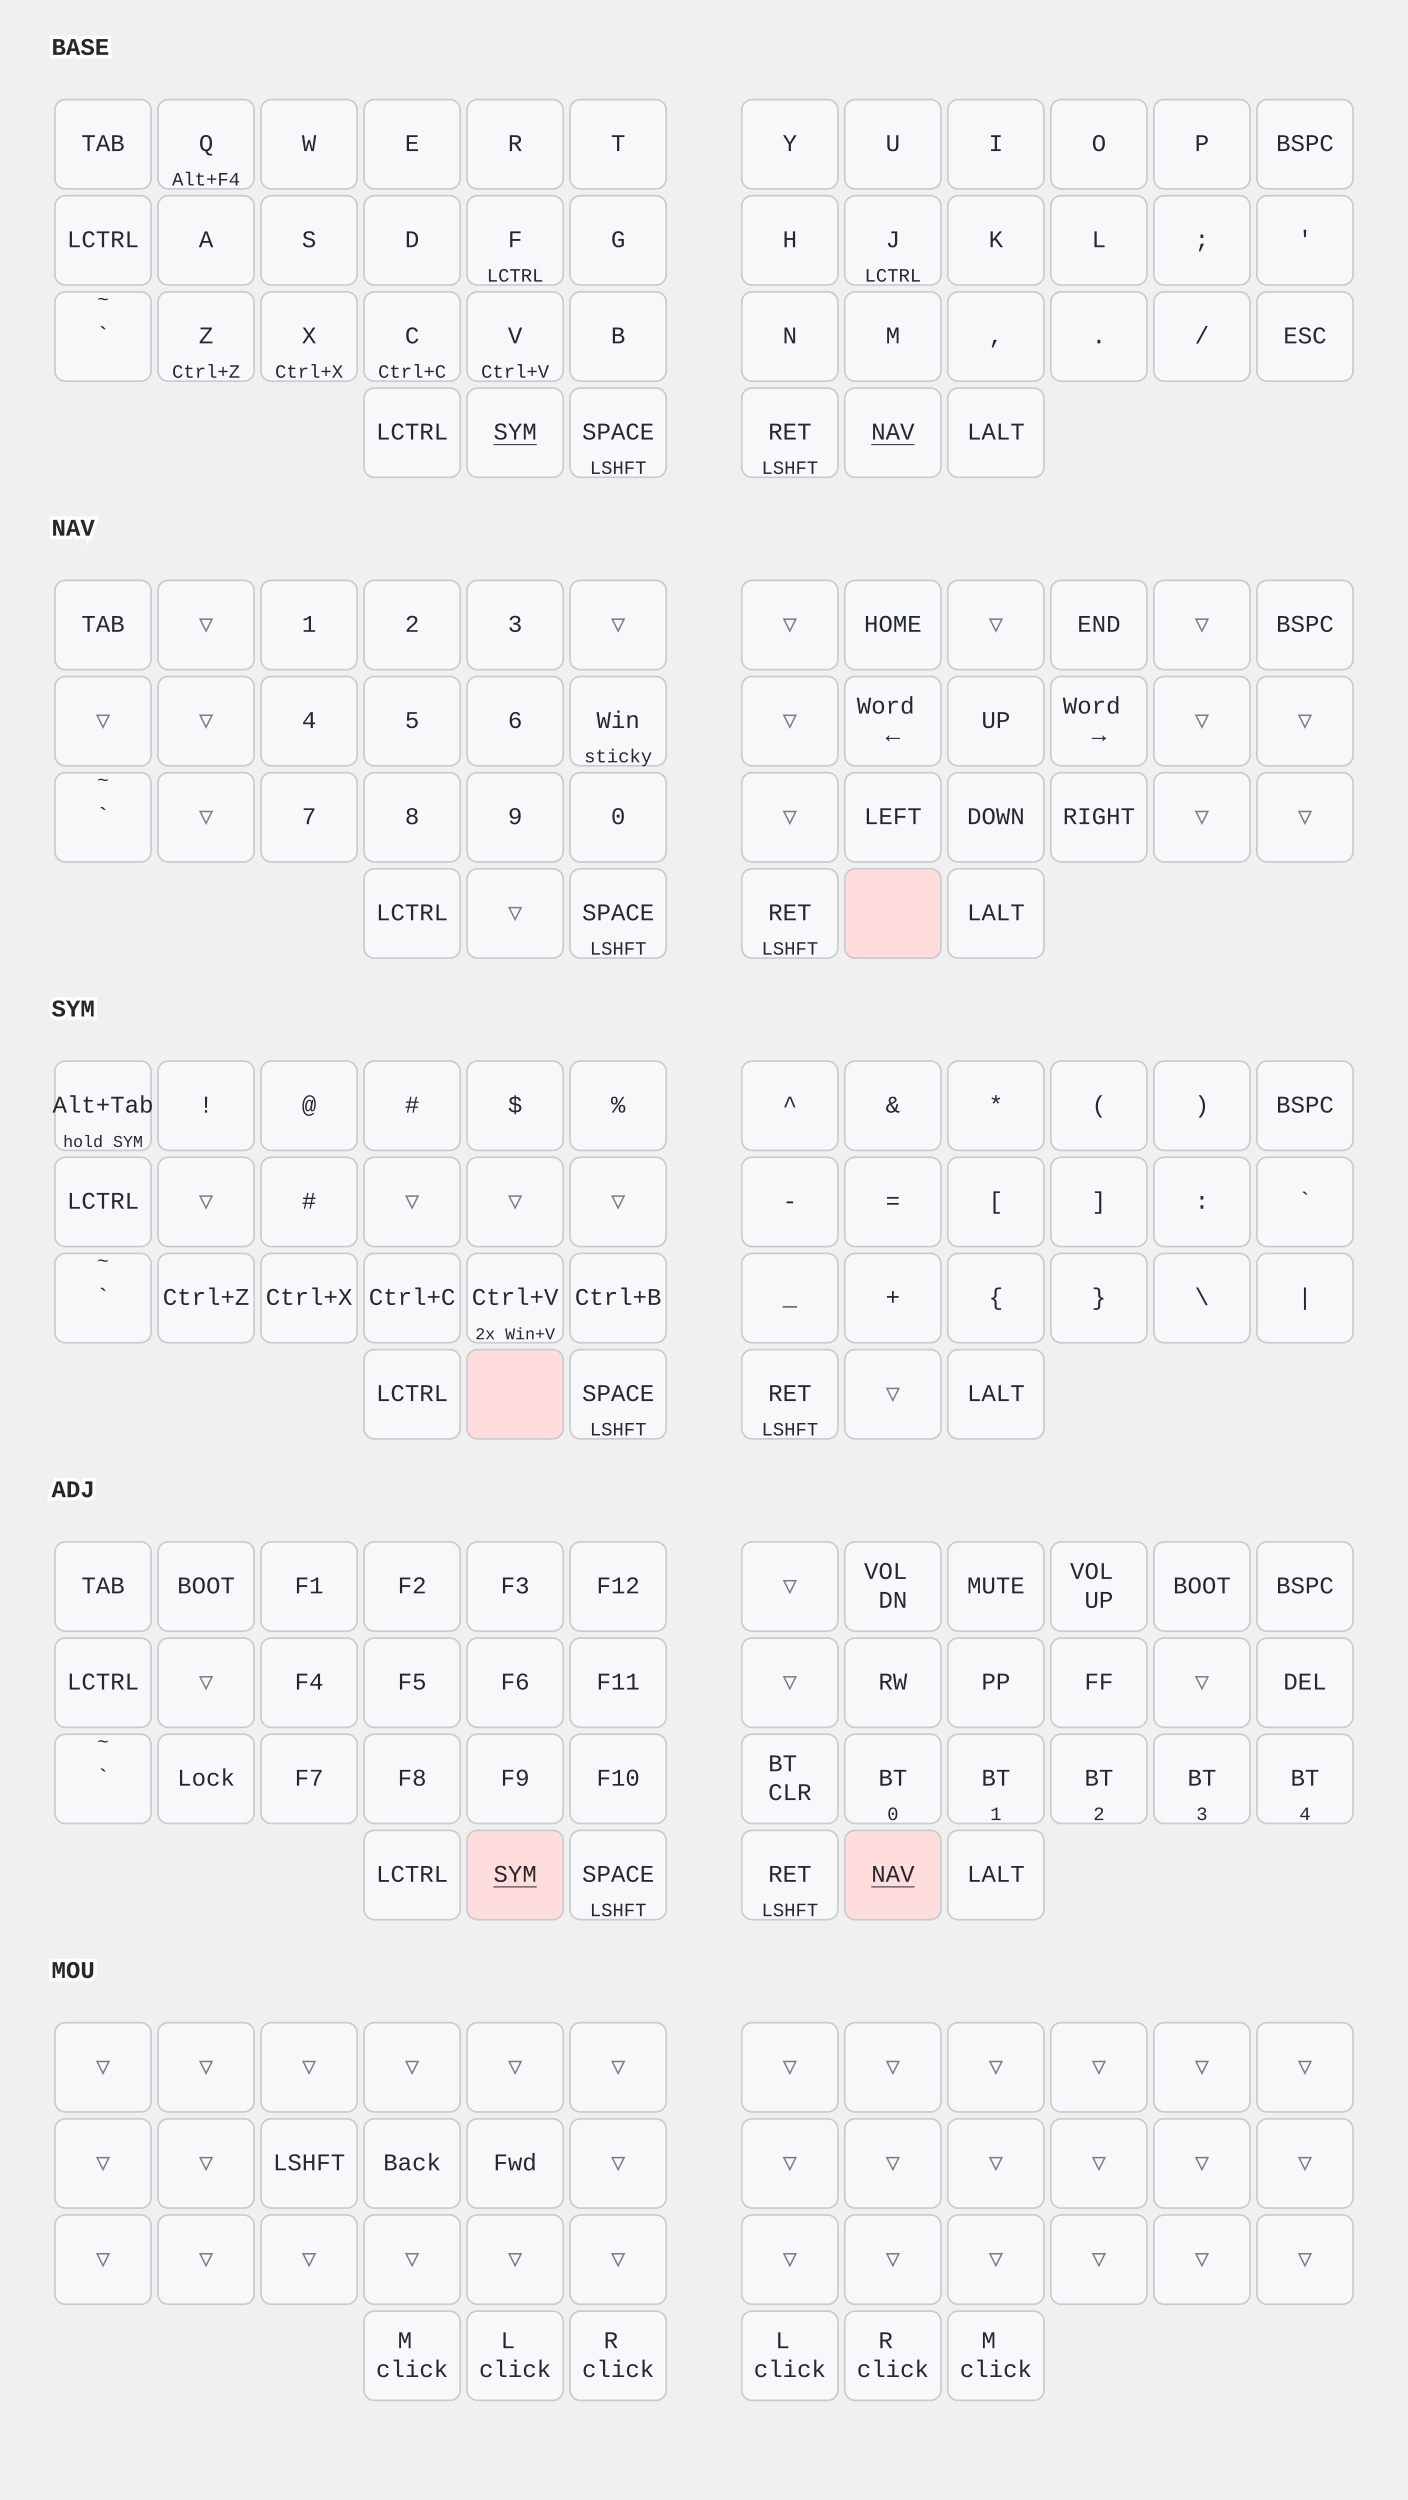
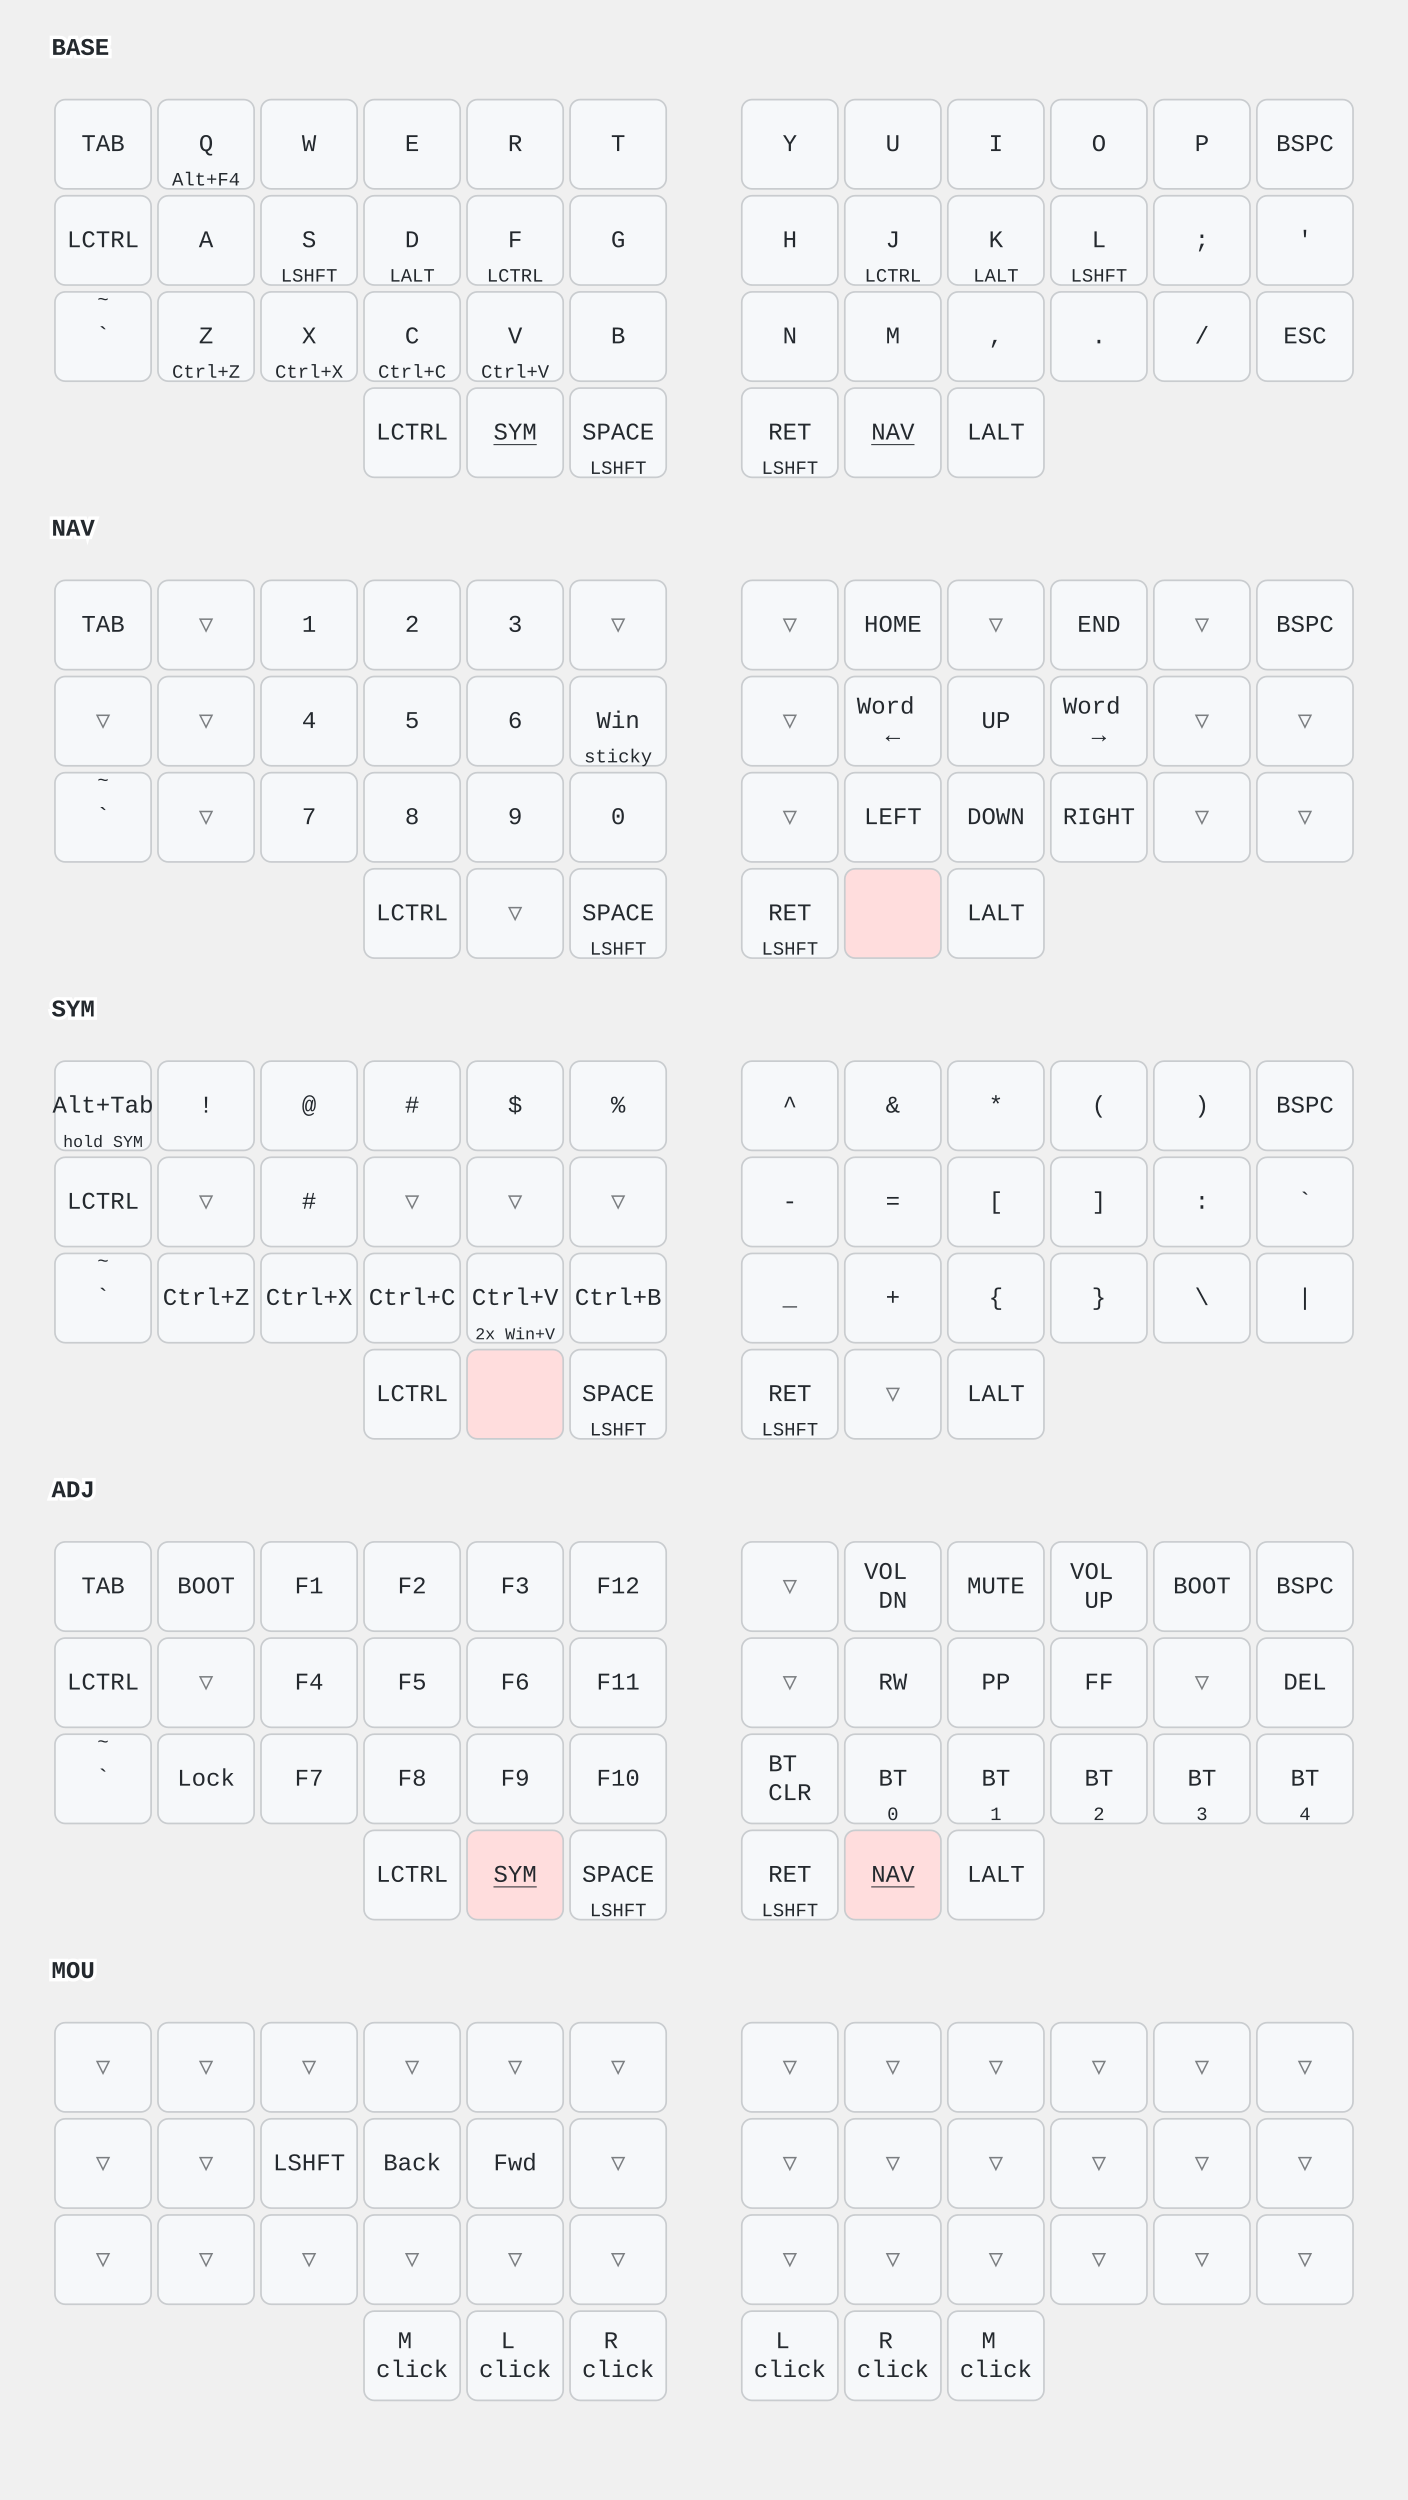
<svg xmlns="http://www.w3.org/2000/svg" width="820" height="1456" viewBox="0 0 820 1456" class="keymap">
  <style>/* inherit to force styles through use tags */
svg path {
    fill: inherit;
}

/* font and background color specifications */
svg.keymap {
    font-family: SFMono-Regular,Consolas,Liberation Mono,Menlo,monospace;
    font-size: 14px;
    font-kerning: normal;
    text-rendering: optimizeLegibility;
    fill: #24292e;
}

/* default key styling */
rect.key {
    fill: #f6f8fa;
}

rect.key, rect.combo {
    stroke: #c9cccf;
    stroke-width: 1;
}

/* default key side styling, only used is draw_key_sides is set */
rect.side {
    filter: brightness(90%);
}

/* color accent for combo boxes */
rect.combo, rect.combo-separate {
    fill: #cdf;
}

/* color accent for held keys */
rect.held, rect.combo.held {
    fill: #fdd;
}

/* color accent for ghost (optional) keys */
rect.ghost, rect.combo.ghost {
    stroke-dasharray: 4, 4;
    stroke-width: 2;
}

text {
    text-anchor: middle;
    dominant-baseline: middle;
}

/* styling for layer labels */
text.label {
    font-weight: bold;
    text-anchor: start;
    stroke: white;
    stroke-width: 4;
    paint-order: stroke;
}

/* styling for optional footer */
text.footer {
    text-anchor: end;
    dominant-baseline: auto;
    stroke: white;
    stroke-width: 4;
    paint-order: stroke;
}

/* styling for combo tap, and key non-tap label text */
text.combo, text.hold, text.shifted, text.left, text.right, text.tl, text.tr, text.bl, text.br {
    font-size: 11px;
}

text.hold, text.bl, text.br {
    text-anchor: middle;
    dominant-baseline: auto;
}

text.shifted, text.tl, text.tr {
    text-anchor: middle;
    dominant-baseline: hanging;
}

text.left, text.tl, text.bl {
    text-anchor: start;
}

text.right, text.tr, text.br {
    text-anchor: end;
}

text.layer-activator {
    text-decoration: underline;
}

/* styling for hold/shifted label text in combo box */
text.combo.hold, text.combo.shifted, text.combo.left, text.combo.right {
    font-size: 8px;
}

/* lighter symbol for transparent keys */
text.trans {
    fill: #7b7e81;
}

/* styling for combo dendrons */
path.combo {
    stroke-width: 1;
    stroke: gray;
    fill: none;
}

/* Start Tabler Icons Cleanup */
/* cannot use height/width with glyphs */
.icon-tabler &gt; path {
    fill: inherit;
    stroke: inherit;
    stroke-width: 2;
}
/* hide tabler's default box */
.icon-tabler &gt; path[stroke="none"][fill="none"] {
    visibility: hidden;
}
/* End Tabler Icons Cleanup */

@media (prefers-color-scheme: dark) {
svg.keymap { fill: #d1d6db; }
rect.key { fill: #3f4750; }
rect.key, rect.combo { stroke: #60666c; }
rect.combo, rect.combo-separate { fill: #1f3d7a; }
rect.held, rect.combo.held { fill: #854747; }
text.label, text.footer { stroke: black; }
text.trans { fill: #7e8184; }
path.combo { stroke: #7f7f7f; }

}</style>
  <g transform="translate(30, 0)" class="layer-BASE">
    <text x="0" y="28" class="label" id="BASE">BASE</text>
    <g transform="translate(0, 56)">
      <g transform="translate(30, 28)" class="key keypos-0">
        <rect rx="6" ry="6" x="-28" y="-26" width="56" height="52" class="key" />
        <text x="0" y="0" class="key tap">TAB</text>
      </g>
      <g transform="translate(90, 28)" class="key keypos-1">
        <rect rx="6" ry="6" x="-28" y="-26" width="56" height="52" class="key" />
        <text x="0" y="0" class="key tap">Q</text>
        <text x="0" y="24" class="key hold">Alt+F4</text>
      </g>
      <g transform="translate(150, 28)" class="key keypos-2">
        <rect rx="6" ry="6" x="-28" y="-26" width="56" height="52" class="key" />
        <text x="0" y="0" class="key tap">W</text>
      </g>
      <g transform="translate(210, 28)" class="key keypos-3">
        <rect rx="6" ry="6" x="-28" y="-26" width="56" height="52" class="key" />
        <text x="0" y="0" class="key tap">E</text>
      </g>
      <g transform="translate(270, 28)" class="key keypos-4">
        <rect rx="6" ry="6" x="-28" y="-26" width="56" height="52" class="key" />
        <text x="0" y="0" class="key tap">R</text>
      </g>
      <g transform="translate(330, 28)" class="key keypos-5">
        <rect rx="6" ry="6" x="-28" y="-26" width="56" height="52" class="key" />
        <text x="0" y="0" class="key tap">T</text>
      </g>
      <g transform="translate(430, 28)" class="key keypos-6">
        <rect rx="6" ry="6" x="-28" y="-26" width="56" height="52" class="key" />
        <text x="0" y="0" class="key tap">Y</text>
      </g>
      <g transform="translate(490, 28)" class="key keypos-7">
        <rect rx="6" ry="6" x="-28" y="-26" width="56" height="52" class="key" />
        <text x="0" y="0" class="key tap">U</text>
      </g>
      <g transform="translate(550, 28)" class="key keypos-8">
        <rect rx="6" ry="6" x="-28" y="-26" width="56" height="52" class="key" />
        <text x="0" y="0" class="key tap">I</text>
      </g>
      <g transform="translate(610, 28)" class="key keypos-9">
        <rect rx="6" ry="6" x="-28" y="-26" width="56" height="52" class="key" />
        <text x="0" y="0" class="key tap">O</text>
      </g>
      <g transform="translate(670, 28)" class="key keypos-10">
        <rect rx="6" ry="6" x="-28" y="-26" width="56" height="52" class="key" />
        <text x="0" y="0" class="key tap">P</text>
      </g>
      <g transform="translate(730, 28)" class="key keypos-11">
        <rect rx="6" ry="6" x="-28" y="-26" width="56" height="52" class="key" />
        <text x="0" y="0" class="key tap">BSPC</text>
      </g>
      <g transform="translate(30, 84)" class="key keypos-12">
        <rect rx="6" ry="6" x="-28" y="-26" width="56" height="52" class="key" />
        <text x="0" y="0" class="key tap">LCTRL</text>
      </g>
      <g transform="translate(90, 84)" class="key keypos-13">
        <rect rx="6" ry="6" x="-28" y="-26" width="56" height="52" class="key" />
        <text x="0" y="0" class="key tap">A</text>
      </g>
      <g transform="translate(150, 84)" class="key keypos-14">
        <rect rx="6" ry="6" x="-28" y="-26" width="56" height="52" class="key" />
        <text x="0" y="0" class="key tap">S</text>
+         <text x="0" y="24" class="key hold">LSHFT</text>
      </g>
      <g transform="translate(210, 84)" class="key keypos-15">
        <rect rx="6" ry="6" x="-28" y="-26" width="56" height="52" class="key" />
        <text x="0" y="0" class="key tap">D</text>
+         <text x="0" y="24" class="key hold">LALT</text>
      </g>
      <g transform="translate(270, 84)" class="key keypos-16">
        <rect rx="6" ry="6" x="-28" y="-26" width="56" height="52" class="key" />
        <text x="0" y="0" class="key tap">F</text>
        <text x="0" y="24" class="key hold">LCTRL</text>
      </g>
      <g transform="translate(330, 84)" class="key keypos-17">
        <rect rx="6" ry="6" x="-28" y="-26" width="56" height="52" class="key" />
        <text x="0" y="0" class="key tap">G</text>
      </g>
      <g transform="translate(430, 84)" class="key keypos-18">
        <rect rx="6" ry="6" x="-28" y="-26" width="56" height="52" class="key" />
        <text x="0" y="0" class="key tap">H</text>
      </g>
      <g transform="translate(490, 84)" class="key keypos-19">
        <rect rx="6" ry="6" x="-28" y="-26" width="56" height="52" class="key" />
        <text x="0" y="0" class="key tap">J</text>
        <text x="0" y="24" class="key hold">LCTRL</text>
      </g>
      <g transform="translate(550, 84)" class="key keypos-20">
        <rect rx="6" ry="6" x="-28" y="-26" width="56" height="52" class="key" />
        <text x="0" y="0" class="key tap">K</text>
+         <text x="0" y="24" class="key hold">LALT</text>
      </g>
      <g transform="translate(610, 84)" class="key keypos-21">
        <rect rx="6" ry="6" x="-28" y="-26" width="56" height="52" class="key" />
        <text x="0" y="0" class="key tap">L</text>
+         <text x="0" y="24" class="key hold">LSHFT</text>
      </g>
      <g transform="translate(670, 84)" class="key keypos-22">
        <rect rx="6" ry="6" x="-28" y="-26" width="56" height="52" class="key" />
        <text x="0" y="0" class="key tap">;</text>
      </g>
      <g transform="translate(730, 84)" class="key keypos-23">
        <rect rx="6" ry="6" x="-28" y="-26" width="56" height="52" class="key" />
        <text x="0" y="0" class="key tap">'</text>
      </g>
      <g transform="translate(30, 140)" class="key keypos-24">
        <rect rx="6" ry="6" x="-28" y="-26" width="56" height="52" class="key" />
        <text x="0" y="0" class="key tap">`</text>
        <text x="0" y="-24" class="key shifted">~</text>
      </g>
      <g transform="translate(90, 140)" class="key keypos-25">
        <rect rx="6" ry="6" x="-28" y="-26" width="56" height="52" class="key" />
        <text x="0" y="0" class="key tap">Z</text>
        <text x="0" y="24" class="key hold">Ctrl+Z</text>
      </g>
      <g transform="translate(150, 140)" class="key keypos-26">
        <rect rx="6" ry="6" x="-28" y="-26" width="56" height="52" class="key" />
        <text x="0" y="0" class="key tap">X</text>
        <text x="0" y="24" class="key hold">Ctrl+X</text>
      </g>
      <g transform="translate(210, 140)" class="key keypos-27">
        <rect rx="6" ry="6" x="-28" y="-26" width="56" height="52" class="key" />
        <text x="0" y="0" class="key tap">C</text>
        <text x="0" y="24" class="key hold">Ctrl+C</text>
      </g>
      <g transform="translate(270, 140)" class="key keypos-28">
        <rect rx="6" ry="6" x="-28" y="-26" width="56" height="52" class="key" />
        <text x="0" y="0" class="key tap">V</text>
        <text x="0" y="24" class="key hold">Ctrl+V</text>
      </g>
      <g transform="translate(330, 140)" class="key keypos-29">
        <rect rx="6" ry="6" x="-28" y="-26" width="56" height="52" class="key" />
        <text x="0" y="0" class="key tap">B</text>
      </g>
      <g transform="translate(430, 140)" class="key keypos-30">
        <rect rx="6" ry="6" x="-28" y="-26" width="56" height="52" class="key" />
        <text x="0" y="0" class="key tap">N</text>
      </g>
      <g transform="translate(490, 140)" class="key keypos-31">
        <rect rx="6" ry="6" x="-28" y="-26" width="56" height="52" class="key" />
        <text x="0" y="0" class="key tap">M</text>
      </g>
      <g transform="translate(550, 140)" class="key keypos-32">
        <rect rx="6" ry="6" x="-28" y="-26" width="56" height="52" class="key" />
        <text x="0" y="0" class="key tap">,</text>
      </g>
      <g transform="translate(610, 140)" class="key keypos-33">
        <rect rx="6" ry="6" x="-28" y="-26" width="56" height="52" class="key" />
        <text x="0" y="0" class="key tap">.</text>
      </g>
      <g transform="translate(670, 140)" class="key keypos-34">
        <rect rx="6" ry="6" x="-28" y="-26" width="56" height="52" class="key" />
        <text x="0" y="0" class="key tap">/</text>
      </g>
      <g transform="translate(730, 140)" class="key keypos-35">
        <rect rx="6" ry="6" x="-28" y="-26" width="56" height="52" class="key" />
        <text x="0" y="0" class="key tap">ESC</text>
      </g>
      <g transform="translate(210, 196)" class="key keypos-36">
        <rect rx="6" ry="6" x="-28" y="-26" width="56" height="52" class="key" />
        <text x="0" y="0" class="key tap">LCTRL</text>
      </g>
      <g transform="translate(270, 196)" class="key keypos-37">
        <rect rx="6" ry="6" x="-28" y="-26" width="56" height="52" class="key" />
        <a href="#SYM">
          <text x="0" y="0" class="key tap layer-activator">SYM</text>
        </a>
      </g>
      <g transform="translate(330, 196)" class="key keypos-38">
        <rect rx="6" ry="6" x="-28" y="-26" width="56" height="52" class="key" />
        <text x="0" y="0" class="key tap">SPACE</text>
        <text x="0" y="24" class="key hold">LSHFT</text>
      </g>
      <g transform="translate(430, 196)" class="key keypos-39">
        <rect rx="6" ry="6" x="-28" y="-26" width="56" height="52" class="key" />
        <text x="0" y="0" class="key tap">RET</text>
        <text x="0" y="24" class="key hold">LSHFT</text>
      </g>
      <g transform="translate(490, 196)" class="key keypos-40">
        <rect rx="6" ry="6" x="-28" y="-26" width="56" height="52" class="key" />
        <a href="#NAV">
          <text x="0" y="0" class="key tap layer-activator">NAV</text>
        </a>
      </g>
      <g transform="translate(550, 196)" class="key keypos-41">
        <rect rx="6" ry="6" x="-28" y="-26" width="56" height="52" class="key" />
        <text x="0" y="0" class="key tap">LALT</text>
      </g>
    </g>
  </g>
  <g transform="translate(30, 280)" class="layer-NAV">
    <text x="0" y="28" class="label" id="NAV">NAV</text>
    <g transform="translate(0, 56)">
      <g transform="translate(30, 28)" class="key keypos-0">
        <rect rx="6" ry="6" x="-28" y="-26" width="56" height="52" class="key" />
        <text x="0" y="0" class="key tap">TAB</text>
      </g>
      <g transform="translate(90, 28)" class="key trans keypos-1">
        <rect rx="6" ry="6" x="-28" y="-26" width="56" height="52" class="key trans" />
        <text x="0" y="0" class="key trans tap">▽</text>
      </g>
      <g transform="translate(150, 28)" class="key keypos-2">
        <rect rx="6" ry="6" x="-28" y="-26" width="56" height="52" class="key" />
        <text x="0" y="0" class="key tap">1</text>
      </g>
      <g transform="translate(210, 28)" class="key keypos-3">
        <rect rx="6" ry="6" x="-28" y="-26" width="56" height="52" class="key" />
        <text x="0" y="0" class="key tap">2</text>
      </g>
      <g transform="translate(270, 28)" class="key keypos-4">
        <rect rx="6" ry="6" x="-28" y="-26" width="56" height="52" class="key" />
        <text x="0" y="0" class="key tap">3</text>
      </g>
      <g transform="translate(330, 28)" class="key trans keypos-5">
        <rect rx="6" ry="6" x="-28" y="-26" width="56" height="52" class="key trans" />
        <text x="0" y="0" class="key trans tap">▽</text>
      </g>
      <g transform="translate(430, 28)" class="key trans keypos-6">
        <rect rx="6" ry="6" x="-28" y="-26" width="56" height="52" class="key trans" />
        <text x="0" y="0" class="key trans tap">▽</text>
      </g>
      <g transform="translate(490, 28)" class="key keypos-7">
        <rect rx="6" ry="6" x="-28" y="-26" width="56" height="52" class="key" />
        <text x="0" y="0" class="key tap">HOME</text>
      </g>
      <g transform="translate(550, 28)" class="key trans keypos-8">
        <rect rx="6" ry="6" x="-28" y="-26" width="56" height="52" class="key trans" />
        <text x="0" y="0" class="key trans tap">▽</text>
      </g>
      <g transform="translate(610, 28)" class="key keypos-9">
        <rect rx="6" ry="6" x="-28" y="-26" width="56" height="52" class="key" />
        <text x="0" y="0" class="key tap">END</text>
      </g>
      <g transform="translate(670, 28)" class="key trans keypos-10">
        <rect rx="6" ry="6" x="-28" y="-26" width="56" height="52" class="key trans" />
        <text x="0" y="0" class="key trans tap">▽</text>
      </g>
      <g transform="translate(730, 28)" class="key keypos-11">
        <rect rx="6" ry="6" x="-28" y="-26" width="56" height="52" class="key" />
        <text x="0" y="0" class="key tap">BSPC</text>
      </g>
      <g transform="translate(30, 84)" class="key trans keypos-12">
        <rect rx="6" ry="6" x="-28" y="-26" width="56" height="52" class="key trans" />
        <text x="0" y="0" class="key trans tap">▽</text>
      </g>
      <g transform="translate(90, 84)" class="key trans keypos-13">
        <rect rx="6" ry="6" x="-28" y="-26" width="56" height="52" class="key trans" />
        <text x="0" y="0" class="key trans tap">▽</text>
      </g>
      <g transform="translate(150, 84)" class="key keypos-14">
        <rect rx="6" ry="6" x="-28" y="-26" width="56" height="52" class="key" />
        <text x="0" y="0" class="key tap">4</text>
      </g>
      <g transform="translate(210, 84)" class="key keypos-15">
        <rect rx="6" ry="6" x="-28" y="-26" width="56" height="52" class="key" />
        <text x="0" y="0" class="key tap">5</text>
      </g>
      <g transform="translate(270, 84)" class="key keypos-16">
        <rect rx="6" ry="6" x="-28" y="-26" width="56" height="52" class="key" />
        <text x="0" y="0" class="key tap">6</text>
      </g>
      <g transform="translate(330, 84)" class="key keypos-17">
        <rect rx="6" ry="6" x="-28" y="-26" width="56" height="52" class="key" />
        <text x="0" y="0" class="key tap">Win</text>
        <text x="0" y="24" class="key hold">sticky</text>
      </g>
      <g transform="translate(430, 84)" class="key trans keypos-18">
        <rect rx="6" ry="6" x="-28" y="-26" width="56" height="52" class="key trans" />
        <text x="0" y="0" class="key trans tap">▽</text>
      </g>
      <g transform="translate(490, 84)" class="key keypos-19">
        <rect rx="6" ry="6" x="-28" y="-26" width="56" height="52" class="key" />
        <text x="0" y="0" class="key tap">
          <tspan x="0" dy="-0.6em">Word</tspan>
          <tspan x="0" dy="1.2em">←</tspan>
        </text>
      </g>
      <g transform="translate(550, 84)" class="key keypos-20">
        <rect rx="6" ry="6" x="-28" y="-26" width="56" height="52" class="key" />
        <text x="0" y="0" class="key tap">UP</text>
      </g>
      <g transform="translate(610, 84)" class="key keypos-21">
        <rect rx="6" ry="6" x="-28" y="-26" width="56" height="52" class="key" />
        <text x="0" y="0" class="key tap">
          <tspan x="0" dy="-0.6em">Word</tspan>
          <tspan x="0" dy="1.2em">→</tspan>
        </text>
      </g>
      <g transform="translate(670, 84)" class="key trans keypos-22">
        <rect rx="6" ry="6" x="-28" y="-26" width="56" height="52" class="key trans" />
        <text x="0" y="0" class="key trans tap">▽</text>
      </g>
      <g transform="translate(730, 84)" class="key trans keypos-23">
        <rect rx="6" ry="6" x="-28" y="-26" width="56" height="52" class="key trans" />
        <text x="0" y="0" class="key trans tap">▽</text>
      </g>
      <g transform="translate(30, 140)" class="key keypos-24">
        <rect rx="6" ry="6" x="-28" y="-26" width="56" height="52" class="key" />
        <text x="0" y="0" class="key tap">`</text>
        <text x="0" y="-24" class="key shifted">~</text>
      </g>
      <g transform="translate(90, 140)" class="key trans keypos-25">
        <rect rx="6" ry="6" x="-28" y="-26" width="56" height="52" class="key trans" />
        <text x="0" y="0" class="key trans tap">▽</text>
      </g>
      <g transform="translate(150, 140)" class="key keypos-26">
        <rect rx="6" ry="6" x="-28" y="-26" width="56" height="52" class="key" />
        <text x="0" y="0" class="key tap">7</text>
      </g>
      <g transform="translate(210, 140)" class="key keypos-27">
        <rect rx="6" ry="6" x="-28" y="-26" width="56" height="52" class="key" />
        <text x="0" y="0" class="key tap">8</text>
      </g>
      <g transform="translate(270, 140)" class="key keypos-28">
        <rect rx="6" ry="6" x="-28" y="-26" width="56" height="52" class="key" />
        <text x="0" y="0" class="key tap">9</text>
      </g>
      <g transform="translate(330, 140)" class="key keypos-29">
        <rect rx="6" ry="6" x="-28" y="-26" width="56" height="52" class="key" />
        <text x="0" y="0" class="key tap">0</text>
      </g>
      <g transform="translate(430, 140)" class="key trans keypos-30">
        <rect rx="6" ry="6" x="-28" y="-26" width="56" height="52" class="key trans" />
        <text x="0" y="0" class="key trans tap">▽</text>
      </g>
      <g transform="translate(490, 140)" class="key keypos-31">
        <rect rx="6" ry="6" x="-28" y="-26" width="56" height="52" class="key" />
        <text x="0" y="0" class="key tap">LEFT</text>
      </g>
      <g transform="translate(550, 140)" class="key keypos-32">
        <rect rx="6" ry="6" x="-28" y="-26" width="56" height="52" class="key" />
        <text x="0" y="0" class="key tap">DOWN</text>
      </g>
      <g transform="translate(610, 140)" class="key keypos-33">
        <rect rx="6" ry="6" x="-28" y="-26" width="56" height="52" class="key" />
        <text x="0" y="0" class="key tap">RIGHT</text>
      </g>
      <g transform="translate(670, 140)" class="key trans keypos-34">
        <rect rx="6" ry="6" x="-28" y="-26" width="56" height="52" class="key trans" />
        <text x="0" y="0" class="key trans tap">▽</text>
      </g>
      <g transform="translate(730, 140)" class="key trans keypos-35">
        <rect rx="6" ry="6" x="-28" y="-26" width="56" height="52" class="key trans" />
        <text x="0" y="0" class="key trans tap">▽</text>
      </g>
      <g transform="translate(210, 196)" class="key keypos-36">
        <rect rx="6" ry="6" x="-28" y="-26" width="56" height="52" class="key" />
        <text x="0" y="0" class="key tap">LCTRL</text>
      </g>
      <g transform="translate(270, 196)" class="key trans keypos-37">
        <rect rx="6" ry="6" x="-28" y="-26" width="56" height="52" class="key trans" />
        <text x="0" y="0" class="key trans tap">▽</text>
      </g>
      <g transform="translate(330, 196)" class="key keypos-38">
        <rect rx="6" ry="6" x="-28" y="-26" width="56" height="52" class="key" />
        <text x="0" y="0" class="key tap">SPACE</text>
        <text x="0" y="24" class="key hold">LSHFT</text>
      </g>
      <g transform="translate(430, 196)" class="key keypos-39">
        <rect rx="6" ry="6" x="-28" y="-26" width="56" height="52" class="key" />
        <text x="0" y="0" class="key tap">RET</text>
        <text x="0" y="24" class="key hold">LSHFT</text>
      </g>
      <g transform="translate(490, 196)" class="key held keypos-40">
        <rect rx="6" ry="6" x="-28" y="-26" width="56" height="52" class="key held" />
      </g>
      <g transform="translate(550, 196)" class="key keypos-41">
        <rect rx="6" ry="6" x="-28" y="-26" width="56" height="52" class="key" />
        <text x="0" y="0" class="key tap">LALT</text>
      </g>
    </g>
  </g>
  <g transform="translate(30, 560)" class="layer-SYM">
    <text x="0" y="28" class="label" id="SYM">SYM</text>
    <g transform="translate(0, 56)">
      <g transform="translate(30, 28)" class="key keypos-0">
        <rect rx="6" ry="6" x="-28" y="-26" width="56" height="52" class="key" />
        <text x="0" y="0" class="key tap">Alt+Tab</text>
        <text x="0" y="24" class="key hold">
          <tspan style="font-size: 88%">hold SYM</tspan>
        </text>
      </g>
      <g transform="translate(90, 28)" class="key keypos-1">
        <rect rx="6" ry="6" x="-28" y="-26" width="56" height="52" class="key" />
        <text x="0" y="0" class="key tap">!</text>
      </g>
      <g transform="translate(150, 28)" class="key keypos-2">
        <rect rx="6" ry="6" x="-28" y="-26" width="56" height="52" class="key" />
        <text x="0" y="0" class="key tap">@</text>
      </g>
      <g transform="translate(210, 28)" class="key keypos-3">
        <rect rx="6" ry="6" x="-28" y="-26" width="56" height="52" class="key" />
        <text x="0" y="0" class="key tap">#</text>
      </g>
      <g transform="translate(270, 28)" class="key keypos-4">
        <rect rx="6" ry="6" x="-28" y="-26" width="56" height="52" class="key" />
        <text x="0" y="0" class="key tap">$</text>
      </g>
      <g transform="translate(330, 28)" class="key keypos-5">
        <rect rx="6" ry="6" x="-28" y="-26" width="56" height="52" class="key" />
        <text x="0" y="0" class="key tap">%</text>
      </g>
      <g transform="translate(430, 28)" class="key keypos-6">
        <rect rx="6" ry="6" x="-28" y="-26" width="56" height="52" class="key" />
        <text x="0" y="0" class="key tap">^</text>
      </g>
      <g transform="translate(490, 28)" class="key keypos-7">
        <rect rx="6" ry="6" x="-28" y="-26" width="56" height="52" class="key" />
        <text x="0" y="0" class="key tap">&amp;</text>
      </g>
      <g transform="translate(550, 28)" class="key keypos-8">
        <rect rx="6" ry="6" x="-28" y="-26" width="56" height="52" class="key" />
        <text x="0" y="0" class="key tap">*</text>
      </g>
      <g transform="translate(610, 28)" class="key keypos-9">
        <rect rx="6" ry="6" x="-28" y="-26" width="56" height="52" class="key" />
        <text x="0" y="0" class="key tap">(</text>
      </g>
      <g transform="translate(670, 28)" class="key keypos-10">
        <rect rx="6" ry="6" x="-28" y="-26" width="56" height="52" class="key" />
        <text x="0" y="0" class="key tap">)</text>
      </g>
      <g transform="translate(730, 28)" class="key keypos-11">
        <rect rx="6" ry="6" x="-28" y="-26" width="56" height="52" class="key" />
        <text x="0" y="0" class="key tap">BSPC</text>
      </g>
      <g transform="translate(30, 84)" class="key keypos-12">
        <rect rx="6" ry="6" x="-28" y="-26" width="56" height="52" class="key" />
        <text x="0" y="0" class="key tap">LCTRL</text>
      </g>
      <g transform="translate(90, 84)" class="key trans keypos-13">
        <rect rx="6" ry="6" x="-28" y="-26" width="56" height="52" class="key trans" />
        <text x="0" y="0" class="key trans tap">▽</text>
      </g>
      <g transform="translate(150, 84)" class="key keypos-14">
        <rect rx="6" ry="6" x="-28" y="-26" width="56" height="52" class="key" />
        <text x="0" y="0" class="key tap">#</text>
      </g>
      <g transform="translate(210, 84)" class="key trans keypos-15">
        <rect rx="6" ry="6" x="-28" y="-26" width="56" height="52" class="key trans" />
        <text x="0" y="0" class="key trans tap">▽</text>
      </g>
      <g transform="translate(270, 84)" class="key trans keypos-16">
        <rect rx="6" ry="6" x="-28" y="-26" width="56" height="52" class="key trans" />
        <text x="0" y="0" class="key trans tap">▽</text>
      </g>
      <g transform="translate(330, 84)" class="key trans keypos-17">
        <rect rx="6" ry="6" x="-28" y="-26" width="56" height="52" class="key trans" />
        <text x="0" y="0" class="key trans tap">▽</text>
      </g>
      <g transform="translate(430, 84)" class="key keypos-18">
        <rect rx="6" ry="6" x="-28" y="-26" width="56" height="52" class="key" />
        <text x="0" y="0" class="key tap">-</text>
      </g>
      <g transform="translate(490, 84)" class="key keypos-19">
        <rect rx="6" ry="6" x="-28" y="-26" width="56" height="52" class="key" />
        <text x="0" y="0" class="key tap">=</text>
      </g>
      <g transform="translate(550, 84)" class="key keypos-20">
        <rect rx="6" ry="6" x="-28" y="-26" width="56" height="52" class="key" />
        <text x="0" y="0" class="key tap">[</text>
      </g>
      <g transform="translate(610, 84)" class="key keypos-21">
        <rect rx="6" ry="6" x="-28" y="-26" width="56" height="52" class="key" />
        <text x="0" y="0" class="key tap">]</text>
      </g>
      <g transform="translate(670, 84)" class="key keypos-22">
        <rect rx="6" ry="6" x="-28" y="-26" width="56" height="52" class="key" />
        <text x="0" y="0" class="key tap">:</text>
      </g>
      <g transform="translate(730, 84)" class="key keypos-23">
        <rect rx="6" ry="6" x="-28" y="-26" width="56" height="52" class="key" />
        <text x="0" y="0" class="key tap">`</text>
      </g>
      <g transform="translate(30, 140)" class="key keypos-24">
        <rect rx="6" ry="6" x="-28" y="-26" width="56" height="52" class="key" />
        <text x="0" y="0" class="key tap">`</text>
        <text x="0" y="-24" class="key shifted">~</text>
      </g>
      <g transform="translate(90, 140)" class="key keypos-25">
        <rect rx="6" ry="6" x="-28" y="-26" width="56" height="52" class="key" />
        <text x="0" y="0" class="key tap">Ctrl+Z</text>
      </g>
      <g transform="translate(150, 140)" class="key keypos-26">
        <rect rx="6" ry="6" x="-28" y="-26" width="56" height="52" class="key" />
        <text x="0" y="0" class="key tap">Ctrl+X</text>
      </g>
      <g transform="translate(210, 140)" class="key keypos-27">
        <rect rx="6" ry="6" x="-28" y="-26" width="56" height="52" class="key" />
        <text x="0" y="0" class="key tap">Ctrl+C</text>
      </g>
      <g transform="translate(270, 140)" class="key keypos-28">
        <rect rx="6" ry="6" x="-28" y="-26" width="56" height="52" class="key" />
        <text x="0" y="0" class="key tap">Ctrl+V</text>
        <text x="0" y="24" class="key hold">
          <tspan style="font-size: 88%">2x Win+V</tspan>
        </text>
      </g>
      <g transform="translate(330, 140)" class="key keypos-29">
        <rect rx="6" ry="6" x="-28" y="-26" width="56" height="52" class="key" />
        <text x="0" y="0" class="key tap">Ctrl+B</text>
      </g>
      <g transform="translate(430, 140)" class="key keypos-30">
        <rect rx="6" ry="6" x="-28" y="-26" width="56" height="52" class="key" />
        <text x="0" y="0" class="key tap">_</text>
      </g>
      <g transform="translate(490, 140)" class="key keypos-31">
        <rect rx="6" ry="6" x="-28" y="-26" width="56" height="52" class="key" />
        <text x="0" y="0" class="key tap">+</text>
      </g>
      <g transform="translate(550, 140)" class="key keypos-32">
        <rect rx="6" ry="6" x="-28" y="-26" width="56" height="52" class="key" />
        <text x="0" y="0" class="key tap">{</text>
      </g>
      <g transform="translate(610, 140)" class="key keypos-33">
        <rect rx="6" ry="6" x="-28" y="-26" width="56" height="52" class="key" />
        <text x="0" y="0" class="key tap">}</text>
      </g>
      <g transform="translate(670, 140)" class="key keypos-34">
        <rect rx="6" ry="6" x="-28" y="-26" width="56" height="52" class="key" />
        <text x="0" y="0" class="key tap">\</text>
      </g>
      <g transform="translate(730, 140)" class="key keypos-35">
        <rect rx="6" ry="6" x="-28" y="-26" width="56" height="52" class="key" />
        <text x="0" y="0" class="key tap">|</text>
      </g>
      <g transform="translate(210, 196)" class="key keypos-36">
        <rect rx="6" ry="6" x="-28" y="-26" width="56" height="52" class="key" />
        <text x="0" y="0" class="key tap">LCTRL</text>
      </g>
      <g transform="translate(270, 196)" class="key held keypos-37">
        <rect rx="6" ry="6" x="-28" y="-26" width="56" height="52" class="key held" />
      </g>
      <g transform="translate(330, 196)" class="key keypos-38">
        <rect rx="6" ry="6" x="-28" y="-26" width="56" height="52" class="key" />
        <text x="0" y="0" class="key tap">SPACE</text>
        <text x="0" y="24" class="key hold">LSHFT</text>
      </g>
      <g transform="translate(430, 196)" class="key keypos-39">
        <rect rx="6" ry="6" x="-28" y="-26" width="56" height="52" class="key" />
        <text x="0" y="0" class="key tap">RET</text>
        <text x="0" y="24" class="key hold">LSHFT</text>
      </g>
      <g transform="translate(490, 196)" class="key trans keypos-40">
        <rect rx="6" ry="6" x="-28" y="-26" width="56" height="52" class="key trans" />
        <text x="0" y="0" class="key trans tap">▽</text>
      </g>
      <g transform="translate(550, 196)" class="key keypos-41">
        <rect rx="6" ry="6" x="-28" y="-26" width="56" height="52" class="key" />
        <text x="0" y="0" class="key tap">LALT</text>
      </g>
    </g>
  </g>
  <g transform="translate(30, 840)" class="layer-ADJ">
    <text x="0" y="28" class="label" id="ADJ">ADJ</text>
    <g transform="translate(0, 56)">
      <g transform="translate(30, 28)" class="key keypos-0">
        <rect rx="6" ry="6" x="-28" y="-26" width="56" height="52" class="key" />
        <text x="0" y="0" class="key tap">TAB</text>
      </g>
      <g transform="translate(90, 28)" class="key keypos-1">
        <rect rx="6" ry="6" x="-28" y="-26" width="56" height="52" class="key" />
        <text x="0" y="0" class="key tap">BOOT</text>
      </g>
      <g transform="translate(150, 28)" class="key keypos-2">
        <rect rx="6" ry="6" x="-28" y="-26" width="56" height="52" class="key" />
        <text x="0" y="0" class="key tap">F1</text>
      </g>
      <g transform="translate(210, 28)" class="key keypos-3">
        <rect rx="6" ry="6" x="-28" y="-26" width="56" height="52" class="key" />
        <text x="0" y="0" class="key tap">F2</text>
      </g>
      <g transform="translate(270, 28)" class="key keypos-4">
        <rect rx="6" ry="6" x="-28" y="-26" width="56" height="52" class="key" />
        <text x="0" y="0" class="key tap">F3</text>
      </g>
      <g transform="translate(330, 28)" class="key keypos-5">
        <rect rx="6" ry="6" x="-28" y="-26" width="56" height="52" class="key" />
        <text x="0" y="0" class="key tap">F12</text>
      </g>
      <g transform="translate(430, 28)" class="key trans keypos-6">
        <rect rx="6" ry="6" x="-28" y="-26" width="56" height="52" class="key trans" />
        <text x="0" y="0" class="key trans tap">▽</text>
      </g>
      <g transform="translate(490, 28)" class="key keypos-7">
        <rect rx="6" ry="6" x="-28" y="-26" width="56" height="52" class="key" />
        <text x="0" y="0" class="key tap">
          <tspan x="0" dy="-0.6em">VOL</tspan>
          <tspan x="0" dy="1.2em">DN</tspan>
        </text>
      </g>
      <g transform="translate(550, 28)" class="key keypos-8">
        <rect rx="6" ry="6" x="-28" y="-26" width="56" height="52" class="key" />
        <text x="0" y="0" class="key tap">MUTE</text>
      </g>
      <g transform="translate(610, 28)" class="key keypos-9">
        <rect rx="6" ry="6" x="-28" y="-26" width="56" height="52" class="key" />
        <text x="0" y="0" class="key tap">
          <tspan x="0" dy="-0.6em">VOL</tspan>
          <tspan x="0" dy="1.2em">UP</tspan>
        </text>
      </g>
      <g transform="translate(670, 28)" class="key keypos-10">
        <rect rx="6" ry="6" x="-28" y="-26" width="56" height="52" class="key" />
        <text x="0" y="0" class="key tap">BOOT</text>
      </g>
      <g transform="translate(730, 28)" class="key keypos-11">
        <rect rx="6" ry="6" x="-28" y="-26" width="56" height="52" class="key" />
        <text x="0" y="0" class="key tap">BSPC</text>
      </g>
      <g transform="translate(30, 84)" class="key keypos-12">
        <rect rx="6" ry="6" x="-28" y="-26" width="56" height="52" class="key" />
        <text x="0" y="0" class="key tap">LCTRL</text>
      </g>
      <g transform="translate(90, 84)" class="key trans keypos-13">
        <rect rx="6" ry="6" x="-28" y="-26" width="56" height="52" class="key trans" />
        <text x="0" y="0" class="key trans tap">▽</text>
      </g>
      <g transform="translate(150, 84)" class="key keypos-14">
        <rect rx="6" ry="6" x="-28" y="-26" width="56" height="52" class="key" />
        <text x="0" y="0" class="key tap">F4</text>
      </g>
      <g transform="translate(210, 84)" class="key keypos-15">
        <rect rx="6" ry="6" x="-28" y="-26" width="56" height="52" class="key" />
        <text x="0" y="0" class="key tap">F5</text>
      </g>
      <g transform="translate(270, 84)" class="key keypos-16">
        <rect rx="6" ry="6" x="-28" y="-26" width="56" height="52" class="key" />
        <text x="0" y="0" class="key tap">F6</text>
      </g>
      <g transform="translate(330, 84)" class="key keypos-17">
        <rect rx="6" ry="6" x="-28" y="-26" width="56" height="52" class="key" />
        <text x="0" y="0" class="key tap">F11</text>
      </g>
      <g transform="translate(430, 84)" class="key trans keypos-18">
        <rect rx="6" ry="6" x="-28" y="-26" width="56" height="52" class="key trans" />
        <text x="0" y="0" class="key trans tap">▽</text>
      </g>
      <g transform="translate(490, 84)" class="key keypos-19">
        <rect rx="6" ry="6" x="-28" y="-26" width="56" height="52" class="key" />
        <text x="0" y="0" class="key tap">RW</text>
      </g>
      <g transform="translate(550, 84)" class="key keypos-20">
        <rect rx="6" ry="6" x="-28" y="-26" width="56" height="52" class="key" />
        <text x="0" y="0" class="key tap">PP</text>
      </g>
      <g transform="translate(610, 84)" class="key keypos-21">
        <rect rx="6" ry="6" x="-28" y="-26" width="56" height="52" class="key" />
        <text x="0" y="0" class="key tap">FF</text>
      </g>
      <g transform="translate(670, 84)" class="key trans keypos-22">
        <rect rx="6" ry="6" x="-28" y="-26" width="56" height="52" class="key trans" />
        <text x="0" y="0" class="key trans tap">▽</text>
      </g>
      <g transform="translate(730, 84)" class="key keypos-23">
        <rect rx="6" ry="6" x="-28" y="-26" width="56" height="52" class="key" />
        <text x="0" y="0" class="key tap">DEL</text>
      </g>
      <g transform="translate(30, 140)" class="key keypos-24">
        <rect rx="6" ry="6" x="-28" y="-26" width="56" height="52" class="key" />
        <text x="0" y="0" class="key tap">`</text>
        <text x="0" y="-24" class="key shifted">~</text>
      </g>
      <g transform="translate(90, 140)" class="key keypos-25">
        <rect rx="6" ry="6" x="-28" y="-26" width="56" height="52" class="key" />
        <text x="0" y="0" class="key tap">Lock</text>
      </g>
      <g transform="translate(150, 140)" class="key keypos-26">
        <rect rx="6" ry="6" x="-28" y="-26" width="56" height="52" class="key" />
        <text x="0" y="0" class="key tap">F7</text>
      </g>
      <g transform="translate(210, 140)" class="key keypos-27">
        <rect rx="6" ry="6" x="-28" y="-26" width="56" height="52" class="key" />
        <text x="0" y="0" class="key tap">F8</text>
      </g>
      <g transform="translate(270, 140)" class="key keypos-28">
        <rect rx="6" ry="6" x="-28" y="-26" width="56" height="52" class="key" />
        <text x="0" y="0" class="key tap">F9</text>
      </g>
      <g transform="translate(330, 140)" class="key keypos-29">
        <rect rx="6" ry="6" x="-28" y="-26" width="56" height="52" class="key" />
        <text x="0" y="0" class="key tap">F10</text>
      </g>
      <g transform="translate(430, 140)" class="key keypos-30">
        <rect rx="6" ry="6" x="-28" y="-26" width="56" height="52" class="key" />
        <text x="0" y="0" class="key tap">
          <tspan x="0" dy="-0.6em">BT</tspan>
          <tspan x="0" dy="1.2em">CLR</tspan>
        </text>
      </g>
      <g transform="translate(490, 140)" class="key keypos-31">
        <rect rx="6" ry="6" x="-28" y="-26" width="56" height="52" class="key" />
        <text x="0" y="0" class="key tap">BT</text>
        <text x="0" y="24" class="key hold">0</text>
      </g>
      <g transform="translate(550, 140)" class="key keypos-32">
        <rect rx="6" ry="6" x="-28" y="-26" width="56" height="52" class="key" />
        <text x="0" y="0" class="key tap">BT</text>
        <text x="0" y="24" class="key hold">1</text>
      </g>
      <g transform="translate(610, 140)" class="key keypos-33">
        <rect rx="6" ry="6" x="-28" y="-26" width="56" height="52" class="key" />
        <text x="0" y="0" class="key tap">BT</text>
        <text x="0" y="24" class="key hold">2</text>
      </g>
      <g transform="translate(670, 140)" class="key keypos-34">
        <rect rx="6" ry="6" x="-28" y="-26" width="56" height="52" class="key" />
        <text x="0" y="0" class="key tap">BT</text>
        <text x="0" y="24" class="key hold">3</text>
      </g>
      <g transform="translate(730, 140)" class="key keypos-35">
        <rect rx="6" ry="6" x="-28" y="-26" width="56" height="52" class="key" />
        <text x="0" y="0" class="key tap">BT</text>
        <text x="0" y="24" class="key hold">4</text>
      </g>
      <g transform="translate(210, 196)" class="key keypos-36">
        <rect rx="6" ry="6" x="-28" y="-26" width="56" height="52" class="key" />
        <text x="0" y="0" class="key tap">LCTRL</text>
      </g>
      <g transform="translate(270, 196)" class="key held keypos-37">
        <rect rx="6" ry="6" x="-28" y="-26" width="56" height="52" class="key held" />
        <a href="#SYM">
          <text x="0" y="0" class="key held tap layer-activator">SYM</text>
        </a>
      </g>
      <g transform="translate(330, 196)" class="key keypos-38">
        <rect rx="6" ry="6" x="-28" y="-26" width="56" height="52" class="key" />
        <text x="0" y="0" class="key tap">SPACE</text>
        <text x="0" y="24" class="key hold">LSHFT</text>
      </g>
      <g transform="translate(430, 196)" class="key keypos-39">
        <rect rx="6" ry="6" x="-28" y="-26" width="56" height="52" class="key" />
        <text x="0" y="0" class="key tap">RET</text>
        <text x="0" y="24" class="key hold">LSHFT</text>
      </g>
      <g transform="translate(490, 196)" class="key held keypos-40">
        <rect rx="6" ry="6" x="-28" y="-26" width="56" height="52" class="key held" />
        <a href="#NAV">
          <text x="0" y="0" class="key held tap layer-activator">NAV</text>
        </a>
      </g>
      <g transform="translate(550, 196)" class="key keypos-41">
        <rect rx="6" ry="6" x="-28" y="-26" width="56" height="52" class="key" />
        <text x="0" y="0" class="key tap">LALT</text>
      </g>
    </g>
  </g>
  <g transform="translate(30, 1120)" class="layer-MOU">
    <text x="0" y="28" class="label" id="MOU">MOU</text>
    <g transform="translate(0, 56)">
      <g transform="translate(30, 28)" class="key trans keypos-0">
        <rect rx="6" ry="6" x="-28" y="-26" width="56" height="52" class="key trans" />
        <text x="0" y="0" class="key trans tap">▽</text>
      </g>
      <g transform="translate(90, 28)" class="key trans keypos-1">
        <rect rx="6" ry="6" x="-28" y="-26" width="56" height="52" class="key trans" />
        <text x="0" y="0" class="key trans tap">▽</text>
      </g>
      <g transform="translate(150, 28)" class="key trans keypos-2">
        <rect rx="6" ry="6" x="-28" y="-26" width="56" height="52" class="key trans" />
        <text x="0" y="0" class="key trans tap">▽</text>
      </g>
      <g transform="translate(210, 28)" class="key trans keypos-3">
        <rect rx="6" ry="6" x="-28" y="-26" width="56" height="52" class="key trans" />
        <text x="0" y="0" class="key trans tap">▽</text>
      </g>
      <g transform="translate(270, 28)" class="key trans keypos-4">
        <rect rx="6" ry="6" x="-28" y="-26" width="56" height="52" class="key trans" />
        <text x="0" y="0" class="key trans tap">▽</text>
      </g>
      <g transform="translate(330, 28)" class="key trans keypos-5">
        <rect rx="6" ry="6" x="-28" y="-26" width="56" height="52" class="key trans" />
        <text x="0" y="0" class="key trans tap">▽</text>
      </g>
      <g transform="translate(430, 28)" class="key trans keypos-6">
        <rect rx="6" ry="6" x="-28" y="-26" width="56" height="52" class="key trans" />
        <text x="0" y="0" class="key trans tap">▽</text>
      </g>
      <g transform="translate(490, 28)" class="key trans keypos-7">
        <rect rx="6" ry="6" x="-28" y="-26" width="56" height="52" class="key trans" />
        <text x="0" y="0" class="key trans tap">▽</text>
      </g>
      <g transform="translate(550, 28)" class="key trans keypos-8">
        <rect rx="6" ry="6" x="-28" y="-26" width="56" height="52" class="key trans" />
        <text x="0" y="0" class="key trans tap">▽</text>
      </g>
      <g transform="translate(610, 28)" class="key trans keypos-9">
        <rect rx="6" ry="6" x="-28" y="-26" width="56" height="52" class="key trans" />
        <text x="0" y="0" class="key trans tap">▽</text>
      </g>
      <g transform="translate(670, 28)" class="key trans keypos-10">
        <rect rx="6" ry="6" x="-28" y="-26" width="56" height="52" class="key trans" />
        <text x="0" y="0" class="key trans tap">▽</text>
      </g>
      <g transform="translate(730, 28)" class="key trans keypos-11">
        <rect rx="6" ry="6" x="-28" y="-26" width="56" height="52" class="key trans" />
        <text x="0" y="0" class="key trans tap">▽</text>
      </g>
      <g transform="translate(30, 84)" class="key trans keypos-12">
        <rect rx="6" ry="6" x="-28" y="-26" width="56" height="52" class="key trans" />
        <text x="0" y="0" class="key trans tap">▽</text>
      </g>
      <g transform="translate(90, 84)" class="key trans keypos-13">
        <rect rx="6" ry="6" x="-28" y="-26" width="56" height="52" class="key trans" />
        <text x="0" y="0" class="key trans tap">▽</text>
      </g>
      <g transform="translate(150, 84)" class="key keypos-14">
        <rect rx="6" ry="6" x="-28" y="-26" width="56" height="52" class="key" />
        <text x="0" y="0" class="key tap">LSHFT</text>
      </g>
      <g transform="translate(210, 84)" class="key keypos-15">
        <rect rx="6" ry="6" x="-28" y="-26" width="56" height="52" class="key" />
        <text x="0" y="0" class="key tap">Back</text>
      </g>
      <g transform="translate(270, 84)" class="key keypos-16">
        <rect rx="6" ry="6" x="-28" y="-26" width="56" height="52" class="key" />
        <text x="0" y="0" class="key tap">Fwd</text>
      </g>
      <g transform="translate(330, 84)" class="key trans keypos-17">
        <rect rx="6" ry="6" x="-28" y="-26" width="56" height="52" class="key trans" />
        <text x="0" y="0" class="key trans tap">▽</text>
      </g>
      <g transform="translate(430, 84)" class="key trans keypos-18">
        <rect rx="6" ry="6" x="-28" y="-26" width="56" height="52" class="key trans" />
        <text x="0" y="0" class="key trans tap">▽</text>
      </g>
      <g transform="translate(490, 84)" class="key trans keypos-19">
        <rect rx="6" ry="6" x="-28" y="-26" width="56" height="52" class="key trans" />
        <text x="0" y="0" class="key trans tap">▽</text>
      </g>
      <g transform="translate(550, 84)" class="key trans keypos-20">
        <rect rx="6" ry="6" x="-28" y="-26" width="56" height="52" class="key trans" />
        <text x="0" y="0" class="key trans tap">▽</text>
      </g>
      <g transform="translate(610, 84)" class="key trans keypos-21">
        <rect rx="6" ry="6" x="-28" y="-26" width="56" height="52" class="key trans" />
        <text x="0" y="0" class="key trans tap">▽</text>
      </g>
      <g transform="translate(670, 84)" class="key trans keypos-22">
        <rect rx="6" ry="6" x="-28" y="-26" width="56" height="52" class="key trans" />
        <text x="0" y="0" class="key trans tap">▽</text>
      </g>
      <g transform="translate(730, 84)" class="key trans keypos-23">
        <rect rx="6" ry="6" x="-28" y="-26" width="56" height="52" class="key trans" />
        <text x="0" y="0" class="key trans tap">▽</text>
      </g>
      <g transform="translate(30, 140)" class="key trans keypos-24">
        <rect rx="6" ry="6" x="-28" y="-26" width="56" height="52" class="key trans" />
        <text x="0" y="0" class="key trans tap">▽</text>
      </g>
      <g transform="translate(90, 140)" class="key trans keypos-25">
        <rect rx="6" ry="6" x="-28" y="-26" width="56" height="52" class="key trans" />
        <text x="0" y="0" class="key trans tap">▽</text>
      </g>
      <g transform="translate(150, 140)" class="key trans keypos-26">
        <rect rx="6" ry="6" x="-28" y="-26" width="56" height="52" class="key trans" />
        <text x="0" y="0" class="key trans tap">▽</text>
      </g>
      <g transform="translate(210, 140)" class="key trans keypos-27">
        <rect rx="6" ry="6" x="-28" y="-26" width="56" height="52" class="key trans" />
        <text x="0" y="0" class="key trans tap">▽</text>
      </g>
      <g transform="translate(270, 140)" class="key trans keypos-28">
        <rect rx="6" ry="6" x="-28" y="-26" width="56" height="52" class="key trans" />
        <text x="0" y="0" class="key trans tap">▽</text>
      </g>
      <g transform="translate(330, 140)" class="key trans keypos-29">
        <rect rx="6" ry="6" x="-28" y="-26" width="56" height="52" class="key trans" />
        <text x="0" y="0" class="key trans tap">▽</text>
      </g>
      <g transform="translate(430, 140)" class="key trans keypos-30">
        <rect rx="6" ry="6" x="-28" y="-26" width="56" height="52" class="key trans" />
        <text x="0" y="0" class="key trans tap">▽</text>
      </g>
      <g transform="translate(490, 140)" class="key trans keypos-31">
        <rect rx="6" ry="6" x="-28" y="-26" width="56" height="52" class="key trans" />
        <text x="0" y="0" class="key trans tap">▽</text>
      </g>
      <g transform="translate(550, 140)" class="key trans keypos-32">
        <rect rx="6" ry="6" x="-28" y="-26" width="56" height="52" class="key trans" />
        <text x="0" y="0" class="key trans tap">▽</text>
      </g>
      <g transform="translate(610, 140)" class="key trans keypos-33">
        <rect rx="6" ry="6" x="-28" y="-26" width="56" height="52" class="key trans" />
        <text x="0" y="0" class="key trans tap">▽</text>
      </g>
      <g transform="translate(670, 140)" class="key trans keypos-34">
        <rect rx="6" ry="6" x="-28" y="-26" width="56" height="52" class="key trans" />
        <text x="0" y="0" class="key trans tap">▽</text>
      </g>
      <g transform="translate(730, 140)" class="key trans keypos-35">
        <rect rx="6" ry="6" x="-28" y="-26" width="56" height="52" class="key trans" />
        <text x="0" y="0" class="key trans tap">▽</text>
      </g>
      <g transform="translate(210, 196)" class="key keypos-36">
        <rect rx="6" ry="6" x="-28" y="-26" width="56" height="52" class="key" />
        <text x="0" y="0" class="key tap">
          <tspan x="0" dy="-0.6em">M</tspan>
          <tspan x="0" dy="1.2em">click</tspan>
        </text>
      </g>
      <g transform="translate(270, 196)" class="key keypos-37">
        <rect rx="6" ry="6" x="-28" y="-26" width="56" height="52" class="key" />
        <text x="0" y="0" class="key tap">
          <tspan x="0" dy="-0.6em">L</tspan>
          <tspan x="0" dy="1.2em">click</tspan>
        </text>
      </g>
      <g transform="translate(330, 196)" class="key keypos-38">
        <rect rx="6" ry="6" x="-28" y="-26" width="56" height="52" class="key" />
        <text x="0" y="0" class="key tap">
          <tspan x="0" dy="-0.6em">R</tspan>
          <tspan x="0" dy="1.2em">click</tspan>
        </text>
      </g>
      <g transform="translate(430, 196)" class="key keypos-39">
        <rect rx="6" ry="6" x="-28" y="-26" width="56" height="52" class="key" />
        <text x="0" y="0" class="key tap">
          <tspan x="0" dy="-0.6em">L</tspan>
          <tspan x="0" dy="1.2em">click</tspan>
        </text>
      </g>
      <g transform="translate(490, 196)" class="key keypos-40">
        <rect rx="6" ry="6" x="-28" y="-26" width="56" height="52" class="key" />
        <text x="0" y="0" class="key tap">
          <tspan x="0" dy="-0.6em">R</tspan>
          <tspan x="0" dy="1.2em">click</tspan>
        </text>
      </g>
      <g transform="translate(550, 196)" class="key keypos-41">
        <rect rx="6" ry="6" x="-28" y="-26" width="56" height="52" class="key" />
        <text x="0" y="0" class="key tap">
          <tspan x="0" dy="-0.6em">M</tspan>
          <tspan x="0" dy="1.2em">click</tspan>
        </text>
      </g>
    </g>
  </g>
</svg>
